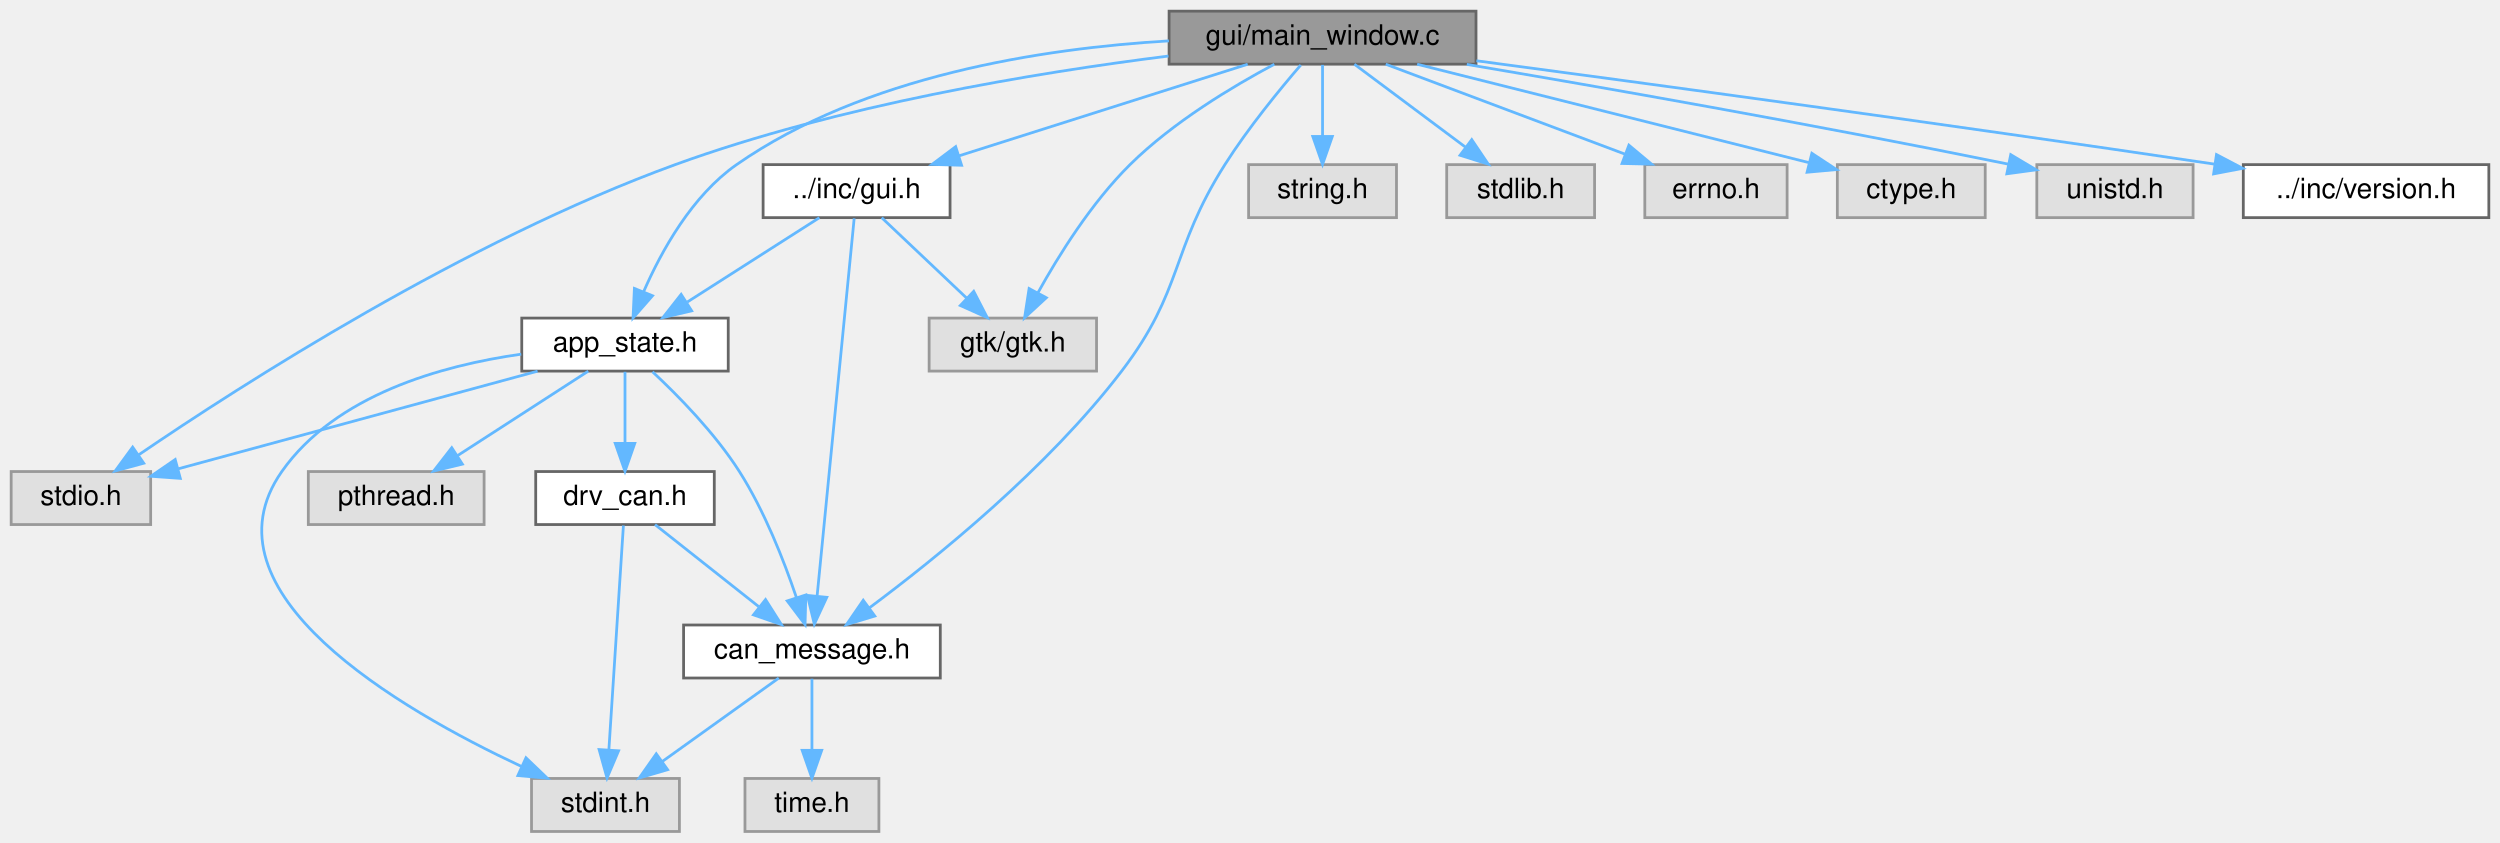
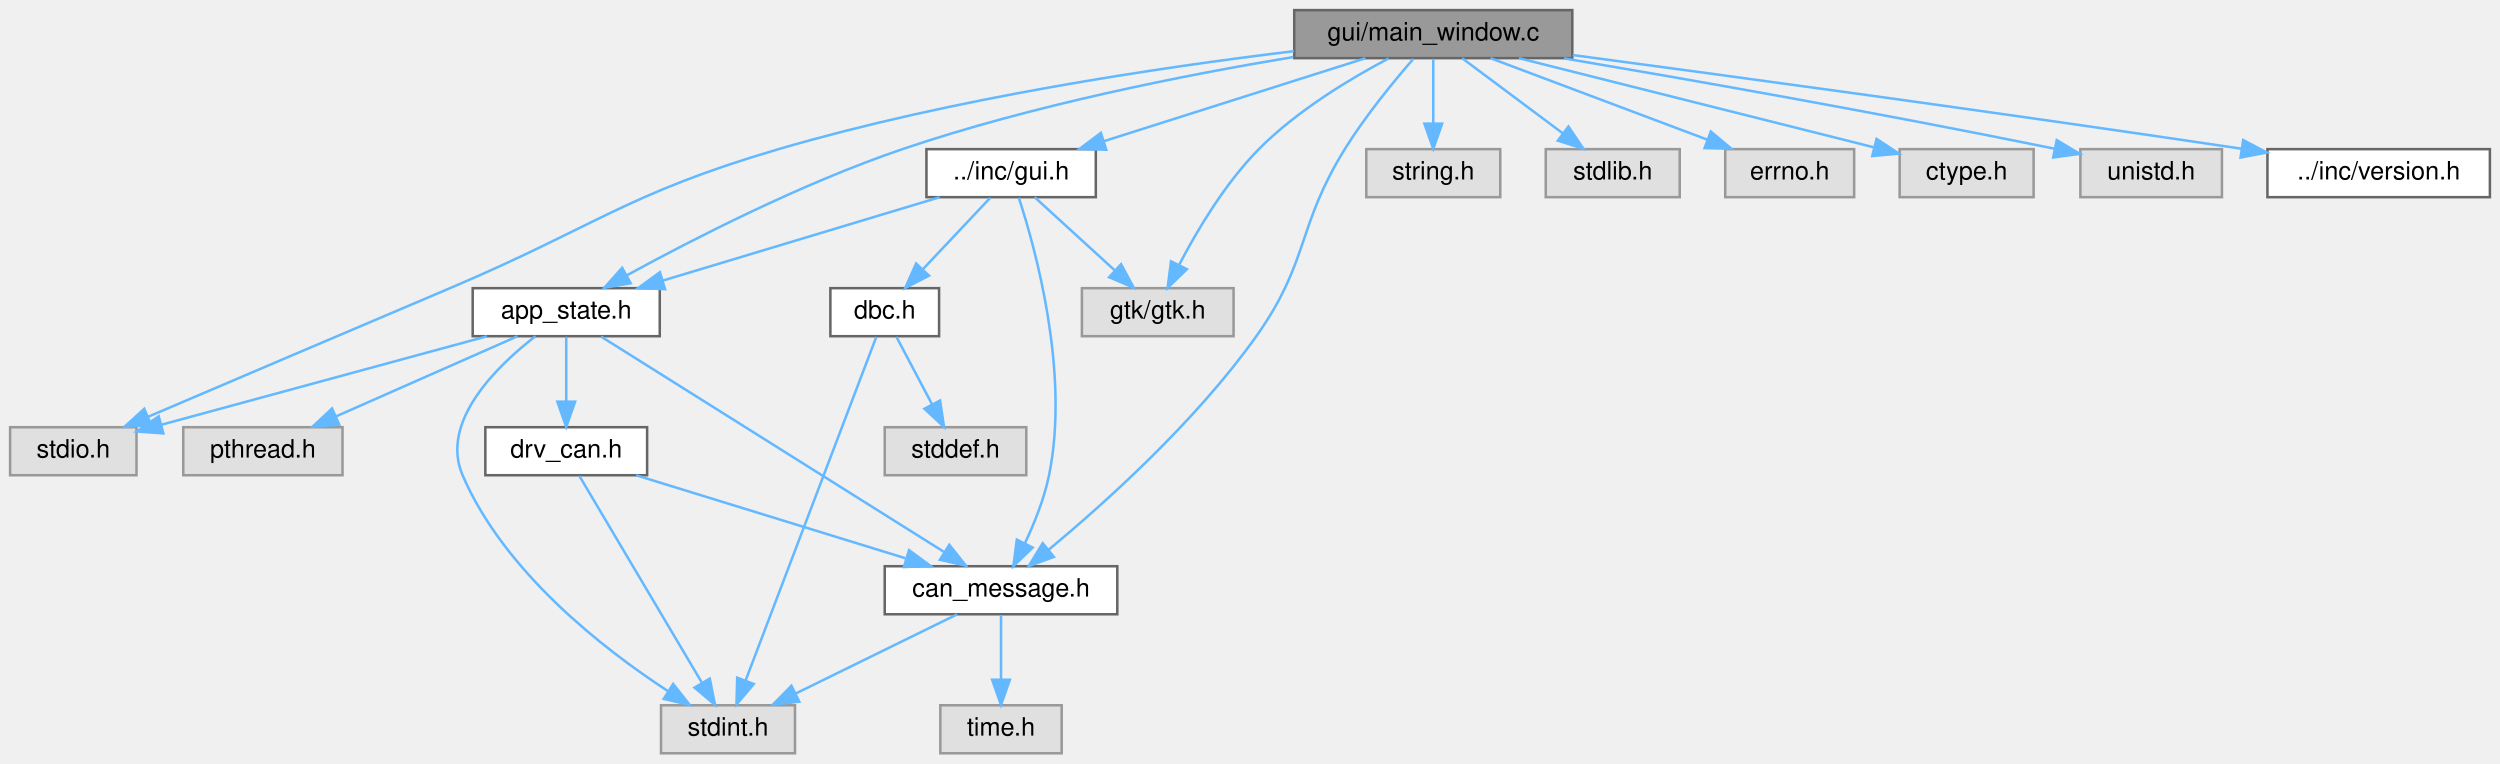
- <svg xmlns="http://www.w3.org/2000/svg" xmlns:xlink="http://www.w3.org/1999/xlink" width="896pt" height="302pt" viewBox="0.00 0.00 896.00 302.00">
+ <svg xmlns="http://www.w3.org/2000/svg" xmlns:xlink="http://www.w3.org/1999/xlink" width="989pt" height="302pt" viewBox="0.00 0.00 989.00 302.00">
  <g id="graph0" class="graph" transform="scale(1 1) rotate(0) translate(4 298)">
    <g id="Node000001" class="node">
      <g id="a_Node000001">
        <a xlink:title="Main GTK3 window: menu bar, statistics bar, toolbar, trace, TX panel.">
-           <polygon fill="#999999" stroke="#666666" points="525,-294 415,-294 415,-275 525,-275 525,-294" />
-           <text text-anchor="middle" x="470" y="-282" font-family="Helvetica,sans-Serif" font-size="10.00">gui/main_window.c</text>
+           <polygon fill="#999999" stroke="#666666" points="618,-294 508,-294 508,-275 618,-275 618,-294" />
+           <text text-anchor="middle" x="563" y="-282" font-family="Helvetica,sans-Serif" font-size="10.00">gui/main_window.c</text>
        </a>
      </g>
    </g>
    <g id="Node000002" class="node">
      <g id="a_Node000002">
        <a xlink:title=" ">
          <polygon fill="#e0e0e0" stroke="#999999" points="50,-129 0,-129 0,-110 50,-110 50,-129" />
          <text text-anchor="middle" x="25" y="-117" font-family="Helvetica,sans-Serif" font-size="10.00">stdio.h</text>
        </a>
      </g>
    </g>
    <g id="edge1_Node000001_Node000002" class="edge">
      <g id="a_edge1_Node000001_Node000002">
        <a xlink:title=" ">
-           <path fill="none" stroke="#63b8ff" d="M414.78,-277.92C366.93,-271.91 296.4,-260.22 238,-239 162.84,-211.68 82.57,-160.12 45.7,-134.99" />
-           <polygon fill="#63b8ff" stroke="#63b8ff" points="47.51,-131.99 37.29,-129.21 43.54,-137.76 47.51,-131.99" />
+           <path fill="none" stroke="#63b8ff" d="M507.85,-277.75C454.84,-271.36 372.85,-259.18 304,-239 243.8,-221.35 231.75,-208.52 174,-184 132.61,-166.42 84.78,-146.03 54.72,-133.19" />
+           <polygon fill="#63b8ff" stroke="#63b8ff" points="55.81,-129.85 45.24,-129.14 53.06,-136.29 55.81,-129.85" />
        </a>
      </g>
    </g>
    <g id="Node000003" class="node">
      <g id="a_Node000003">
        <a xlink:title=" ">
-           <polygon fill="#e0e0e0" stroke="#999999" points="496.5,-239 443.5,-239 443.5,-220 496.5,-220 496.5,-239" />
-           <text text-anchor="middle" x="470" y="-227" font-family="Helvetica,sans-Serif" font-size="10.00">string.h</text>
+           <polygon fill="#e0e0e0" stroke="#999999" points="589.5,-239 536.5,-239 536.5,-220 589.5,-220 589.5,-239" />
+           <text text-anchor="middle" x="563" y="-227" font-family="Helvetica,sans-Serif" font-size="10.00">string.h</text>
        </a>
      </g>
    </g>
    <g id="edge2_Node000001_Node000003" class="edge">
      <g id="a_edge2_Node000001_Node000003">
        <a xlink:title=" ">
-           <path fill="none" stroke="#63b8ff" d="M470,-274.75C470,-267.8 470,-257.85 470,-249.13" />
-           <polygon fill="#63b8ff" stroke="#63b8ff" points="473.5,-249.09 470,-239.09 466.5,-249.09 473.5,-249.09" />
+           <path fill="none" stroke="#63b8ff" d="M563,-274.75C563,-267.8 563,-257.85 563,-249.13" />
+           <polygon fill="#63b8ff" stroke="#63b8ff" points="566.5,-249.09 563,-239.09 559.5,-249.09 566.5,-249.09" />
        </a>
      </g>
    </g>
    <g id="Node000004" class="node">
      <g id="a_Node000004">
        <a xlink:title=" ">
-           <polygon fill="#e0e0e0" stroke="#999999" points="567.5,-239 514.5,-239 514.5,-220 567.5,-220 567.5,-239" />
-           <text text-anchor="middle" x="541" y="-227" font-family="Helvetica,sans-Serif" font-size="10.00">stdlib.h</text>
+           <polygon fill="#e0e0e0" stroke="#999999" points="660.5,-239 607.5,-239 607.5,-220 660.5,-220 660.5,-239" />
+           <text text-anchor="middle" x="634" y="-227" font-family="Helvetica,sans-Serif" font-size="10.00">stdlib.h</text>
        </a>
      </g>
    </g>
    <g id="edge3_Node000001_Node000004" class="edge">
      <g id="a_edge3_Node000001_Node000004">
        <a xlink:title=" ">
-           <path fill="none" stroke="#63b8ff" d="M481.41,-274.98C492.11,-267 508.34,-254.88 521.16,-245.31" />
-           <polygon fill="#63b8ff" stroke="#63b8ff" points="523.47,-247.96 529.39,-239.17 519.28,-242.35 523.47,-247.96" />
+           <path fill="none" stroke="#63b8ff" d="M574.41,-274.98C585.11,-267 601.34,-254.88 614.16,-245.31" />
+           <polygon fill="#63b8ff" stroke="#63b8ff" points="616.47,-247.96 622.39,-239.17 612.28,-242.35 616.47,-247.96" />
        </a>
      </g>
    </g>
    <g id="Node000005" class="node">
      <g id="a_Node000005">
        <a xlink:title=" ">
-           <polygon fill="#e0e0e0" stroke="#999999" points="636.5,-239 585.5,-239 585.5,-220 636.5,-220 636.5,-239" />
-           <text text-anchor="middle" x="611" y="-227" font-family="Helvetica,sans-Serif" font-size="10.00">errno.h</text>
+           <polygon fill="#e0e0e0" stroke="#999999" points="729.5,-239 678.5,-239 678.5,-220 729.5,-220 729.5,-239" />
+           <text text-anchor="middle" x="704" y="-227" font-family="Helvetica,sans-Serif" font-size="10.00">errno.h</text>
        </a>
      </g>
    </g>
    <g id="edge4_Node000001_Node000005" class="edge">
      <g id="a_edge4_Node000001_Node000005">
        <a xlink:title=" ">
-           <path fill="none" stroke="#63b8ff" d="M492.65,-274.98C515.85,-266.27 552.12,-252.63 578.4,-242.75" />
-           <polygon fill="#63b8ff" stroke="#63b8ff" points="579.8,-245.97 587.93,-239.17 577.34,-239.41 579.8,-245.97" />
+           <path fill="none" stroke="#63b8ff" d="M585.65,-274.98C608.85,-266.27 645.12,-252.63 671.4,-242.75" />
+           <polygon fill="#63b8ff" stroke="#63b8ff" points="672.8,-245.97 680.93,-239.17 670.34,-239.41 672.8,-245.97" />
        </a>
      </g>
    </g>
    <g id="Node000006" class="node">
      <g id="a_Node000006">
        <a xlink:title=" ">
-           <polygon fill="#e0e0e0" stroke="#999999" points="707.5,-239 654.5,-239 654.5,-220 707.5,-220 707.5,-239" />
-           <text text-anchor="middle" x="681" y="-227" font-family="Helvetica,sans-Serif" font-size="10.00">ctype.h</text>
+           <polygon fill="#e0e0e0" stroke="#999999" points="800.5,-239 747.5,-239 747.5,-220 800.5,-220 800.5,-239" />
+           <text text-anchor="middle" x="774" y="-227" font-family="Helvetica,sans-Serif" font-size="10.00">ctype.h</text>
        </a>
      </g>
    </g>
    <g id="edge5_Node000001_Node000006" class="edge">
      <g id="a_edge5_Node000001_Node000006">
        <a xlink:title=" ">
-           <path fill="none" stroke="#63b8ff" d="M503.9,-274.98C542.37,-265.32 604.9,-249.62 644.44,-239.68" />
-           <polygon fill="#63b8ff" stroke="#63b8ff" points="645.37,-243.06 654.21,-237.23 643.66,-236.27 645.37,-243.06" />
+           <path fill="none" stroke="#63b8ff" d="M596.9,-274.98C635.37,-265.32 697.9,-249.62 737.44,-239.68" />
+           <polygon fill="#63b8ff" stroke="#63b8ff" points="738.37,-243.06 747.21,-237.23 736.66,-236.27 738.37,-243.06" />
        </a>
      </g>
    </g>
    <g id="Node000007" class="node">
      <g id="a_Node000007">
        <a xlink:title=" ">
-           <polygon fill="#e0e0e0" stroke="#999999" points="782,-239 726,-239 726,-220 782,-220 782,-239" />
-           <text text-anchor="middle" x="754" y="-227" font-family="Helvetica,sans-Serif" font-size="10.00">unistd.h</text>
+           <polygon fill="#e0e0e0" stroke="#999999" points="875,-239 819,-239 819,-220 875,-220 875,-239" />
+           <text text-anchor="middle" x="847" y="-227" font-family="Helvetica,sans-Serif" font-size="10.00">unistd.h</text>
        </a>
      </g>
    </g>
    <g id="edge6_Node000001_Node000007" class="edge">
      <g id="a_edge6_Node000001_Node000007">
        <a xlink:title=" ">
-           <path fill="none" stroke="#63b8ff" d="M521.7,-274.92C569.62,-266.81 643.12,-253.94 715.95,-239.14" />
-           <polygon fill="#63b8ff" stroke="#63b8ff" points="716.65,-242.57 725.75,-237.14 715.25,-235.71 716.65,-242.57" />
+           <path fill="none" stroke="#63b8ff" d="M614.7,-274.92C662.62,-266.81 736.12,-253.94 808.95,-239.14" />
+           <polygon fill="#63b8ff" stroke="#63b8ff" points="809.65,-242.57 818.75,-237.14 808.25,-235.71 809.65,-242.57" />
        </a>
      </g>
    </g>
    <g id="Node000008" class="node">
      <g id="a_Node000008">
        <a xlink:title=" ">
-           <polygon fill="#e0e0e0" stroke="#999999" points="389,-184 329,-184 329,-165 389,-165 389,-184" />
-           <text text-anchor="middle" x="359" y="-172" font-family="Helvetica,sans-Serif" font-size="10.00">gtk/gtk.h</text>
+           <polygon fill="#e0e0e0" stroke="#999999" points="484,-184 424,-184 424,-165 484,-165 484,-184" />
+           <text text-anchor="middle" x="454" y="-172" font-family="Helvetica,sans-Serif" font-size="10.00">gtk/gtk.h</text>
        </a>
      </g>
    </g>
    <g id="edge7_Node000001_Node000008" class="edge">
      <g id="a_edge7_Node000001_Node000008">
        <a xlink:title=" ">
-           <path fill="none" stroke="#63b8ff" d="M452.72,-274.98C437.84,-267.06 416.41,-254.23 401,-239 387.23,-225.39 375.47,-206.57 367.93,-192.96" />
-           <polygon fill="#63b8ff" stroke="#63b8ff" points="371,-191.29 363.21,-184.11 364.83,-194.58 371,-191.29" />
+           <path fill="none" stroke="#63b8ff" d="M545.34,-274.9C530.42,-267.03 509.14,-254.3 494,-239 480.71,-225.57 469.64,-206.97 462.54,-193.38" />
+           <polygon fill="#63b8ff" stroke="#63b8ff" points="465.52,-191.5 457.91,-184.12 459.25,-194.63 465.52,-191.5" />
        </a>
      </g>
    </g>
    <g id="Node000009" class="node">
      <g id="a_Node000009">
        <a xlink:href="gui_8h.html" target="_top" xlink:title="GTK GUI widget registry and the application's GUI/thread API.">
-           <polygon fill="white" stroke="#666666" points="336.5,-239 269.5,-239 269.5,-220 336.5,-220 336.5,-239" />
-           <text text-anchor="middle" x="303" y="-227" font-family="Helvetica,sans-Serif" font-size="10.00">../inc/gui.h</text>
+           <polygon fill="white" stroke="#666666" points="429.5,-239 362.5,-239 362.5,-220 429.5,-220 429.5,-239" />
+           <text text-anchor="middle" x="396" y="-227" font-family="Helvetica,sans-Serif" font-size="10.00">../inc/gui.h</text>
        </a>
      </g>
    </g>
    <g id="edge8_Node000001_Node000009" class="edge">
      <g id="a_edge8_Node000001_Node000009">
        <a xlink:title=" ">
-           <path fill="none" stroke="#63b8ff" d="M443.17,-274.98C415.13,-266.09 370.95,-252.07 339.7,-242.15" />
-           <polygon fill="#63b8ff" stroke="#63b8ff" points="340.63,-238.77 330.04,-239.08 338.51,-245.44 340.63,-238.77" />
+           <path fill="none" stroke="#63b8ff" d="M536.17,-274.98C508.13,-266.09 463.95,-252.07 432.7,-242.15" />
+           <polygon fill="#63b8ff" stroke="#63b8ff" points="433.63,-238.77 423.04,-239.08 431.51,-245.44 433.63,-238.77" />
        </a>
      </g>
    </g>
    <g id="Node000010" class="node">
      <g id="a_Node000010">
        <a xlink:href="can__message_8h.html" target="_top" xlink:title="Hardware-independent CAN/CAN FD message and statistics data types.">
-           <polygon fill="white" stroke="#666666" points="333,-74 241,-74 241,-55 333,-55 333,-74" />
-           <text text-anchor="middle" x="287" y="-62" font-family="Helvetica,sans-Serif" font-size="10.00">can_message.h</text>
-         </a>
-       </g>
-     </g>
-     <g id="edge22_Node000001_Node000010" class="edge">
-       <g id="a_edge22_Node000001_Node000010">
-         <a xlink:title=" ">
-           <path fill="none" stroke="#63b8ff" d="M462.2,-274.7C454.7,-265.99 443.32,-252.12 435,-239 415.31,-207.94 420.31,-194.23 398,-165 371.43,-130.18 331.49,-97.92 307.46,-80.05" />
-           <polygon fill="#63b8ff" stroke="#63b8ff" points="309.52,-77.22 299.38,-74.14 305.38,-82.87 309.52,-77.22" />
+           <polygon fill="white" stroke="#666666" points="438,-74 346,-74 346,-55 438,-55 438,-74" />
+           <text text-anchor="middle" x="392" y="-62" font-family="Helvetica,sans-Serif" font-size="10.00">can_message.h</text>
+         </a>
+       </g>
+     </g>
+     <g id="edge25_Node000001_Node000010" class="edge">
+       <g id="a_edge25_Node000001_Node000010">
+         <a xlink:title=" ">
+           <path fill="none" stroke="#63b8ff" d="M555.13,-274.73C547.59,-266.06 536.17,-252.21 528,-239 508.86,-208.06 514.06,-194.67 493,-165 468.97,-131.16 432.78,-98.73 410.87,-80.54" />
+           <polygon fill="#63b8ff" stroke="#63b8ff" points="412.92,-77.69 402.96,-74.07 408.49,-83.11 412.92,-77.69" />
        </a>
      </g>
    </g>
    <g id="Node000013" class="node">
      <g id="a_Node000013">
        <a xlink:href="app__state_8h.html" target="_top" xlink:title="Global application state shared across the GUI and worker threads.">
          <polygon fill="white" stroke="#666666" points="257,-184 183,-184 183,-165 257,-165 257,-184" />
          <text text-anchor="middle" x="220" y="-172" font-family="Helvetica,sans-Serif" font-size="10.00">app_state.h</text>
        </a>
      </g>
    </g>
-     <g id="edge21_Node000001_Node000013" class="edge">
-       <g id="a_edge21_Node000001_Node000013">
-         <a xlink:title=" ">
-           <path fill="none" stroke="#63b8ff" d="M414.94,-283.35C369.65,-280.68 305.71,-270.86 260,-239 244,-227.85 233.04,-208.03 226.69,-193.49" />
-           <polygon fill="#63b8ff" stroke="#63b8ff" points="229.86,-192 222.88,-184.04 223.37,-194.62 229.86,-192" />
+     <g id="edge24_Node000001_Node000013" class="edge">
+       <g id="a_edge24_Node000001_Node000013">
+         <a xlink:title=" ">
+           <path fill="none" stroke="#63b8ff" d="M507.66,-275.45C464.75,-268.33 404.17,-256.36 353,-239 313.29,-225.53 269.92,-203.28 243.85,-189.02" />
+           <polygon fill="#63b8ff" stroke="#63b8ff" points="245.51,-185.94 235.06,-184.15 242.12,-192.06 245.51,-185.94" />
+         </a>
+       </g>
+     </g>
+     <g id="Node000018" class="node">
+       <g id="a_Node000018">
+         <a xlink:href="version_8h.html" target="_top" xlink:title="Centralised version and product-identity macros for PCAN-View Linux.">
+           <polygon fill="white" stroke="#666666" points="981,-239 893,-239 893,-220 981,-220 981,-239" />
+           <text text-anchor="middle" x="937" y="-227" font-family="Helvetica,sans-Serif" font-size="10.00">../inc/version.h</text>
+         </a>
+       </g>
+     </g>
+     <g id="edge26_Node000001_Node000018" class="edge">
+       <g id="a_edge26_Node000001_Node000018">
+         <a xlink:title=" ">
+           <path fill="none" stroke="#63b8ff" d="M618.15,-276.22C680.01,-267.97 783.63,-253.91 882.59,-239.19" />
+           <polygon fill="#63b8ff" stroke="#63b8ff" points="883.39,-242.6 892.76,-237.67 882.36,-235.68 883.39,-242.6" />
+         </a>
+       </g>
+     </g>
+     <g id="edge9_Node000009_Node000008" class="edge">
+       <g id="a_edge9_Node000009_Node000008">
+         <a xlink:title=" ">
+           <path fill="none" stroke="#63b8ff" d="M405.32,-219.98C413.81,-212.23 426.56,-200.58 436.88,-191.14" />
+           <polygon fill="#63b8ff" stroke="#63b8ff" points="439.49,-193.5 444.51,-184.17 434.77,-188.33 439.49,-193.5" />
+         </a>
+       </g>
+     </g>
+     <g id="edge10_Node000009_Node000010" class="edge">
+       <g id="a_edge10_Node000009_Node000010">
+         <a xlink:title=" ">
+           <path fill="none" stroke="#63b8ff" d="M399.03,-219.8C405.48,-200.1 419.31,-150.63 411,-110 409.11,-100.74 405.21,-91.03 401.43,-83.04" />
+           <polygon fill="#63b8ff" stroke="#63b8ff" points="404.51,-81.37 396.88,-74.02 398.26,-84.53 404.51,-81.37" />
+         </a>
+       </g>
+     </g>
+     <g id="edge13_Node000009_Node000013" class="edge">
+       <g id="a_edge13_Node000009_Node000013">
+         <a xlink:title=" ">
+           <path fill="none" stroke="#63b8ff" d="M367.72,-219.98C338.05,-211.05 291.21,-196.94 258.25,-187.02" />
+           <polygon fill="#63b8ff" stroke="#63b8ff" points="259.08,-183.61 248.5,-184.08 257.07,-190.32 259.08,-183.61" />
        </a>
      </g>
    </g>
    <g id="Node000016" class="node">
      <g id="a_Node000016">
-         <a xlink:href="version_8h.html" target="_top" xlink:title="Centralised version and product-identity macros for PCAN-View Linux.">
-           <polygon fill="white" stroke="#666666" points="888,-239 800,-239 800,-220 888,-220 888,-239" />
-           <text text-anchor="middle" x="844" y="-227" font-family="Helvetica,sans-Serif" font-size="10.00">../inc/version.h</text>
-         </a>
-       </g>
-     </g>
-     <g id="edge23_Node000001_Node000016" class="edge">
-       <g id="a_edge23_Node000001_Node000016">
-         <a xlink:title=" ">
-           <path fill="none" stroke="#63b8ff" d="M525.15,-276.22C587.01,-267.97 690.63,-253.91 789.59,-239.19" />
-           <polygon fill="#63b8ff" stroke="#63b8ff" points="790.39,-242.6 799.76,-237.67 789.36,-235.68 790.39,-242.6" />
-         </a>
-       </g>
-     </g>
-     <g id="edge9_Node000009_Node000008" class="edge">
-       <g id="a_edge9_Node000009_Node000008">
-         <a xlink:title=" ">
-           <path fill="none" stroke="#63b8ff" d="M312,-219.98C320.19,-212.23 332.51,-200.58 342.47,-191.14" />
-           <polygon fill="#63b8ff" stroke="#63b8ff" points="344.98,-193.59 349.84,-184.17 340.17,-188.5 344.98,-193.59" />
-         </a>
-       </g>
-     </g>
-     <g id="edge10_Node000009_Node000010" class="edge">
-       <g id="a_edge10_Node000009_Node000010">
-         <a xlink:title=" ">
-           <path fill="none" stroke="#63b8ff" d="M302.14,-219.74C299.64,-194.31 292.36,-120.08 288.88,-84.69" />
-           <polygon fill="#63b8ff" stroke="#63b8ff" points="292.32,-83.92 287.86,-74.31 285.36,-84.6 292.32,-83.92" />
-         </a>
-       </g>
-     </g>
-     <g id="edge13_Node000009_Node000013" class="edge">
-       <g id="a_edge13_Node000009_Node000013">
-         <a xlink:title=" ">
-           <path fill="none" stroke="#63b8ff" d="M289.66,-219.98C276.91,-211.84 257.45,-199.41 242.33,-189.76" />
-           <polygon fill="#63b8ff" stroke="#63b8ff" points="243.89,-186.6 233.58,-184.17 240.12,-192.5 243.89,-186.6" />
+         <a xlink:href="dbc_8h.html" target="_top" xlink:title="Minimal CAN database (DBC) model, parser, and signal decoder.">
+           <polygon fill="white" stroke="#666666" points="367.5,-184 324.5,-184 324.5,-165 367.5,-165 367.5,-184" />
+           <text text-anchor="middle" x="346" y="-172" font-family="Helvetica,sans-Serif" font-size="10.00">dbc.h</text>
+         </a>
+       </g>
+     </g>
+     <g id="edge21_Node000009_Node000016" class="edge">
+       <g id="a_edge21_Node000009_Node000016">
+         <a xlink:title=" ">
+           <path fill="none" stroke="#63b8ff" d="M387.74,-219.75C380.54,-212.11 369.89,-200.82 361.15,-191.56" />
+           <polygon fill="#63b8ff" stroke="#63b8ff" points="363.51,-188.96 354.1,-184.09 358.42,-193.76 363.51,-188.96" />
        </a>
      </g>
    </g>
    <g id="Node000011" class="node">
      <g id="a_Node000011">
        <a xlink:title=" ">
-           <polygon fill="#e0e0e0" stroke="#999999" points="239.5,-19 186.5,-19 186.5,0 239.5,0 239.5,-19" />
-           <text text-anchor="middle" x="213" y="-7" font-family="Helvetica,sans-Serif" font-size="10.00">stdint.h</text>
+           <polygon fill="#e0e0e0" stroke="#999999" points="310.5,-19 257.5,-19 257.5,0 310.5,0 310.5,-19" />
+           <text text-anchor="middle" x="284" y="-7" font-family="Helvetica,sans-Serif" font-size="10.00">stdint.h</text>
        </a>
      </g>
    </g>
    <g id="edge11_Node000010_Node000011" class="edge">
      <g id="a_edge11_Node000010_Node000011">
        <a xlink:title=" ">
-           <path fill="none" stroke="#63b8ff" d="M275.11,-54.98C263.85,-46.92 246.71,-34.65 233.29,-25.03" />
-           <polygon fill="#63b8ff" stroke="#63b8ff" points="235.27,-22.15 225.11,-19.17 231.2,-27.84 235.27,-22.15" />
+           <path fill="none" stroke="#63b8ff" d="M374.65,-54.98C357.43,-46.54 330.8,-33.47 310.85,-23.68" />
+           <polygon fill="#63b8ff" stroke="#63b8ff" points="312.19,-20.43 301.67,-19.17 309.1,-26.72 312.19,-20.43" />
        </a>
      </g>
    </g>
    <g id="Node000012" class="node">
      <g id="a_Node000012">
        <a xlink:title=" ">
-           <polygon fill="#e0e0e0" stroke="#999999" points="311,-19 263,-19 263,0 311,0 311,-19" />
-           <text text-anchor="middle" x="287" y="-7" font-family="Helvetica,sans-Serif" font-size="10.00">time.h</text>
+           <polygon fill="#e0e0e0" stroke="#999999" points="416,-19 368,-19 368,0 416,0 416,-19" />
+           <text text-anchor="middle" x="392" y="-7" font-family="Helvetica,sans-Serif" font-size="10.00">time.h</text>
        </a>
      </g>
    </g>
    <g id="edge12_Node000010_Node000012" class="edge">
      <g id="a_edge12_Node000010_Node000012">
        <a xlink:title=" ">
-           <path fill="none" stroke="#63b8ff" d="M287,-54.75C287,-47.8 287,-37.85 287,-29.13" />
-           <polygon fill="#63b8ff" stroke="#63b8ff" points="290.5,-29.09 287,-19.09 283.5,-29.09 290.5,-29.09" />
+           <path fill="none" stroke="#63b8ff" d="M392,-54.75C392,-47.8 392,-37.85 392,-29.13" />
+           <polygon fill="#63b8ff" stroke="#63b8ff" points="395.5,-29.09 392,-19.09 388.5,-29.09 395.5,-29.09" />
        </a>
      </g>
    </g>
    <g id="edge16_Node000013_Node000002" class="edge">
      <g id="a_edge16_Node000013_Node000002">
        <a xlink:title=" ">
          <path fill="none" stroke="#63b8ff" d="M188.67,-164.98C153.44,-155.41 96.39,-139.9 59.8,-129.96" />
          <polygon fill="#63b8ff" stroke="#63b8ff" points="60.62,-126.55 50.05,-127.31 58.79,-133.31 60.62,-126.55" />
        </a>
      </g>
    </g>
    <g id="edge17_Node000013_Node000010" class="edge">
      <g id="a_edge17_Node000013_Node000010">
        <a xlink:title=" ">
-           <path fill="none" stroke="#63b8ff" d="M229.85,-164.76C238.9,-156.33 252.2,-142.83 261,-129 269.99,-114.87 276.95,-97.1 281.4,-83.95" />
-           <polygon fill="#63b8ff" stroke="#63b8ff" points="284.81,-84.77 284.53,-74.18 278.14,-82.64 284.81,-84.77" />
+           <path fill="none" stroke="#63b8ff" d="M233.78,-164.84C263.35,-146.28 333.09,-102.49 369.3,-79.75" />
+           <polygon fill="#63b8ff" stroke="#63b8ff" points="371.54,-82.48 378.15,-74.2 367.82,-76.55 371.54,-82.48" />
        </a>
      </g>
    </g>
    <g id="edge15_Node000013_Node000011" class="edge">
      <g id="a_edge15_Node000013_Node000011">
        <a xlink:title=" ">
-           <path fill="none" stroke="#63b8ff" d="M182.81,-171.07C154.14,-167.01 116.24,-156.42 97,-129 66.72,-85.84 139.14,-43.78 182.81,-23.34" />
-           <polygon fill="#63b8ff" stroke="#63b8ff" points="184.51,-26.41 192.16,-19.08 181.61,-20.04 184.51,-26.41" />
+           <path fill="none" stroke="#63b8ff" d="M207.82,-164.99C192.68,-153.27 169.88,-131.22 179,-110 195.44,-71.78 234.57,-41.36 260.14,-24.65" />
+           <polygon fill="#63b8ff" stroke="#63b8ff" points="262.3,-27.43 268.88,-19.12 258.56,-21.51 262.3,-27.43" />
        </a>
      </g>
    </g>
    <g id="Node000014" class="node">
      <g id="a_Node000014">
        <a xlink:title=" ">
-           <polygon fill="#e0e0e0" stroke="#999999" points="169.5,-129 106.5,-129 106.5,-110 169.5,-110 169.5,-129" />
-           <text text-anchor="middle" x="138" y="-117" font-family="Helvetica,sans-Serif" font-size="10.00">pthread.h</text>
+           <polygon fill="#e0e0e0" stroke="#999999" points="131.5,-129 68.5,-129 68.5,-110 131.5,-110 131.5,-129" />
+           <text text-anchor="middle" x="100" y="-117" font-family="Helvetica,sans-Serif" font-size="10.00">pthread.h</text>
        </a>
      </g>
    </g>
    <g id="edge14_Node000013_Node000014" class="edge">
      <g id="a_edge14_Node000013_Node000014">
        <a xlink:title=" ">
-           <path fill="none" stroke="#63b8ff" d="M206.83,-164.98C194.23,-156.84 175,-144.41 160.06,-134.76" />
-           <polygon fill="#63b8ff" stroke="#63b8ff" points="161.71,-131.66 151.41,-129.17 157.91,-137.54 161.71,-131.66" />
+           <path fill="none" stroke="#63b8ff" d="M200.72,-164.98C181.33,-156.42 151.19,-143.11 128.93,-133.28" />
+           <polygon fill="#63b8ff" stroke="#63b8ff" points="130.19,-130.01 119.63,-129.17 127.36,-136.41 130.19,-130.01" />
        </a>
      </g>
    </g>
    <g id="Node000015" class="node">
      <g id="a_Node000015">
        <a xlink:href="drv__can_8h.html" target="_top" xlink:title="Generic CAN driver abstraction (vtable) and thin wrapper API.">
          <polygon fill="white" stroke="#666666" points="252,-129 188,-129 188,-110 252,-110 252,-129" />
          <text text-anchor="middle" x="220" y="-117" font-family="Helvetica,sans-Serif" font-size="10.00">drv_can.h</text>
        </a>
      </g>
    </g>
    <g id="edge18_Node000013_Node000015" class="edge">
      <g id="a_edge18_Node000013_Node000015">
        <a xlink:title=" ">
          <path fill="none" stroke="#63b8ff" d="M220,-164.75C220,-157.8 220,-147.85 220,-139.13" />
          <polygon fill="#63b8ff" stroke="#63b8ff" points="223.5,-139.09 220,-129.09 216.5,-139.09 223.5,-139.09" />
        </a>
      </g>
    </g>
    <g id="edge20_Node000015_Node000010" class="edge">
      <g id="a_edge20_Node000015_Node000010">
        <a xlink:title=" ">
-           <path fill="none" stroke="#63b8ff" d="M230.76,-109.98C240.77,-102.07 255.89,-90.11 267.93,-80.58" />
-           <polygon fill="#63b8ff" stroke="#63b8ff" points="270.37,-83.12 276.04,-74.17 266.03,-77.63 270.37,-83.12" />
+           <path fill="none" stroke="#63b8ff" d="M247.63,-109.98C276.51,-101.09 322.01,-87.07 354.2,-77.15" />
+           <polygon fill="#63b8ff" stroke="#63b8ff" points="355.62,-80.37 364.15,-74.08 353.56,-73.68 355.62,-80.37" />
        </a>
      </g>
    </g>
    <g id="edge19_Node000015_Node000011" class="edge">
      <g id="a_edge19_Node000015_Node000011">
        <a xlink:title=" ">
-           <path fill="none" stroke="#63b8ff" d="M219.43,-109.66C218.29,-92.17 215.74,-52.8 214.22,-29.27" />
-           <polygon fill="#63b8ff" stroke="#63b8ff" points="217.7,-28.91 213.56,-19.16 210.72,-29.36 217.7,-28.91" />
+           <path fill="none" stroke="#63b8ff" d="M225.24,-109.66C235.79,-91.85 259.78,-51.37 273.63,-28.01" />
+           <polygon fill="#63b8ff" stroke="#63b8ff" points="276.78,-29.55 278.87,-19.16 270.76,-25.98 276.78,-29.55" />
+         </a>
+       </g>
+     </g>
+     <g id="edge23_Node000016_Node000011" class="edge">
+       <g id="a_edge23_Node000016_Node000011">
+         <a xlink:title=" ">
+           <path fill="none" stroke="#63b8ff" d="M342.67,-164.74C332.91,-139.09 304.27,-63.78 290.95,-28.78" />
+           <polygon fill="#63b8ff" stroke="#63b8ff" points="294.18,-27.41 287.35,-19.31 287.63,-29.9 294.18,-27.41" />
+         </a>
+       </g>
+     </g>
+     <g id="Node000017" class="node">
+       <g id="a_Node000017">
+         <a xlink:title=" ">
+           <polygon fill="#e0e0e0" stroke="#999999" points="402,-129 346,-129 346,-110 402,-110 402,-129" />
+           <text text-anchor="middle" x="374" y="-117" font-family="Helvetica,sans-Serif" font-size="10.00">stddef.h</text>
+         </a>
+       </g>
+     </g>
+     <g id="edge22_Node000016_Node000017" class="edge">
+       <g id="a_edge22_Node000016_Node000017">
+         <a xlink:title=" ">
+           <path fill="none" stroke="#63b8ff" d="M350.62,-164.75C354.46,-157.49 360.02,-146.95 364.76,-137.98" />
+           <polygon fill="#63b8ff" stroke="#63b8ff" points="367.89,-139.57 369.46,-129.09 361.7,-136.3 367.89,-139.57" />
        </a>
      </g>
    </g>
  </g>
</svg>
